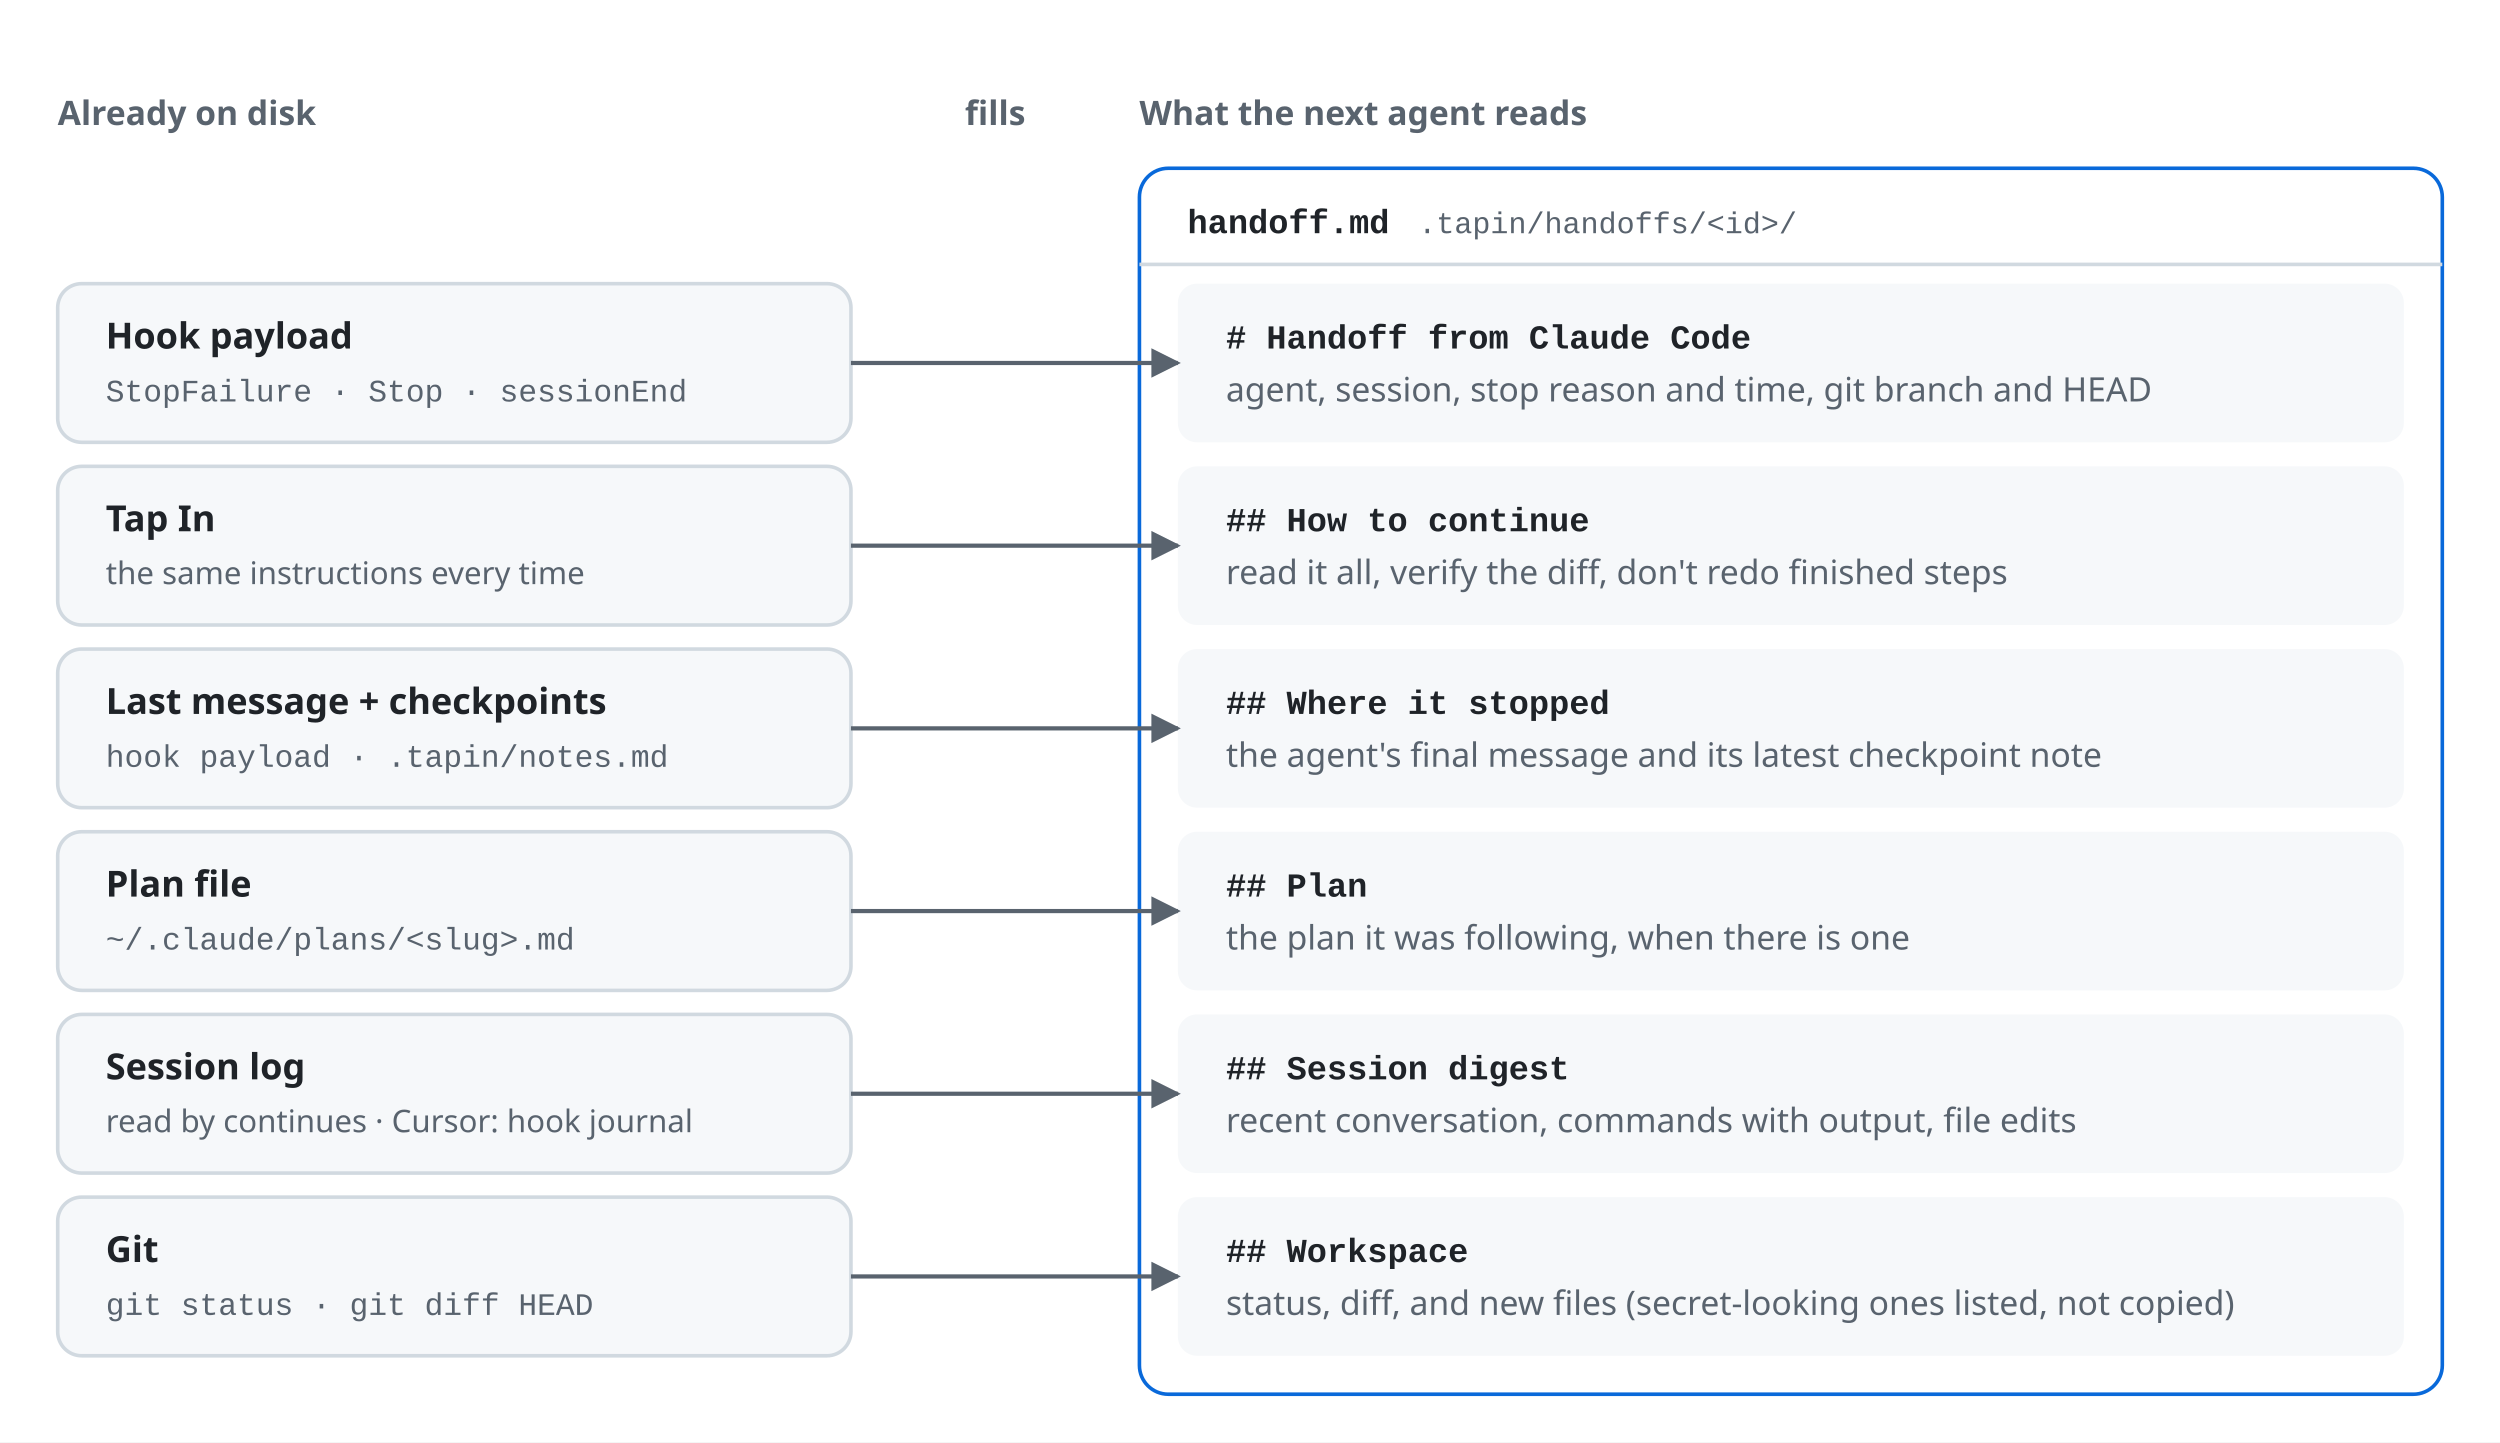
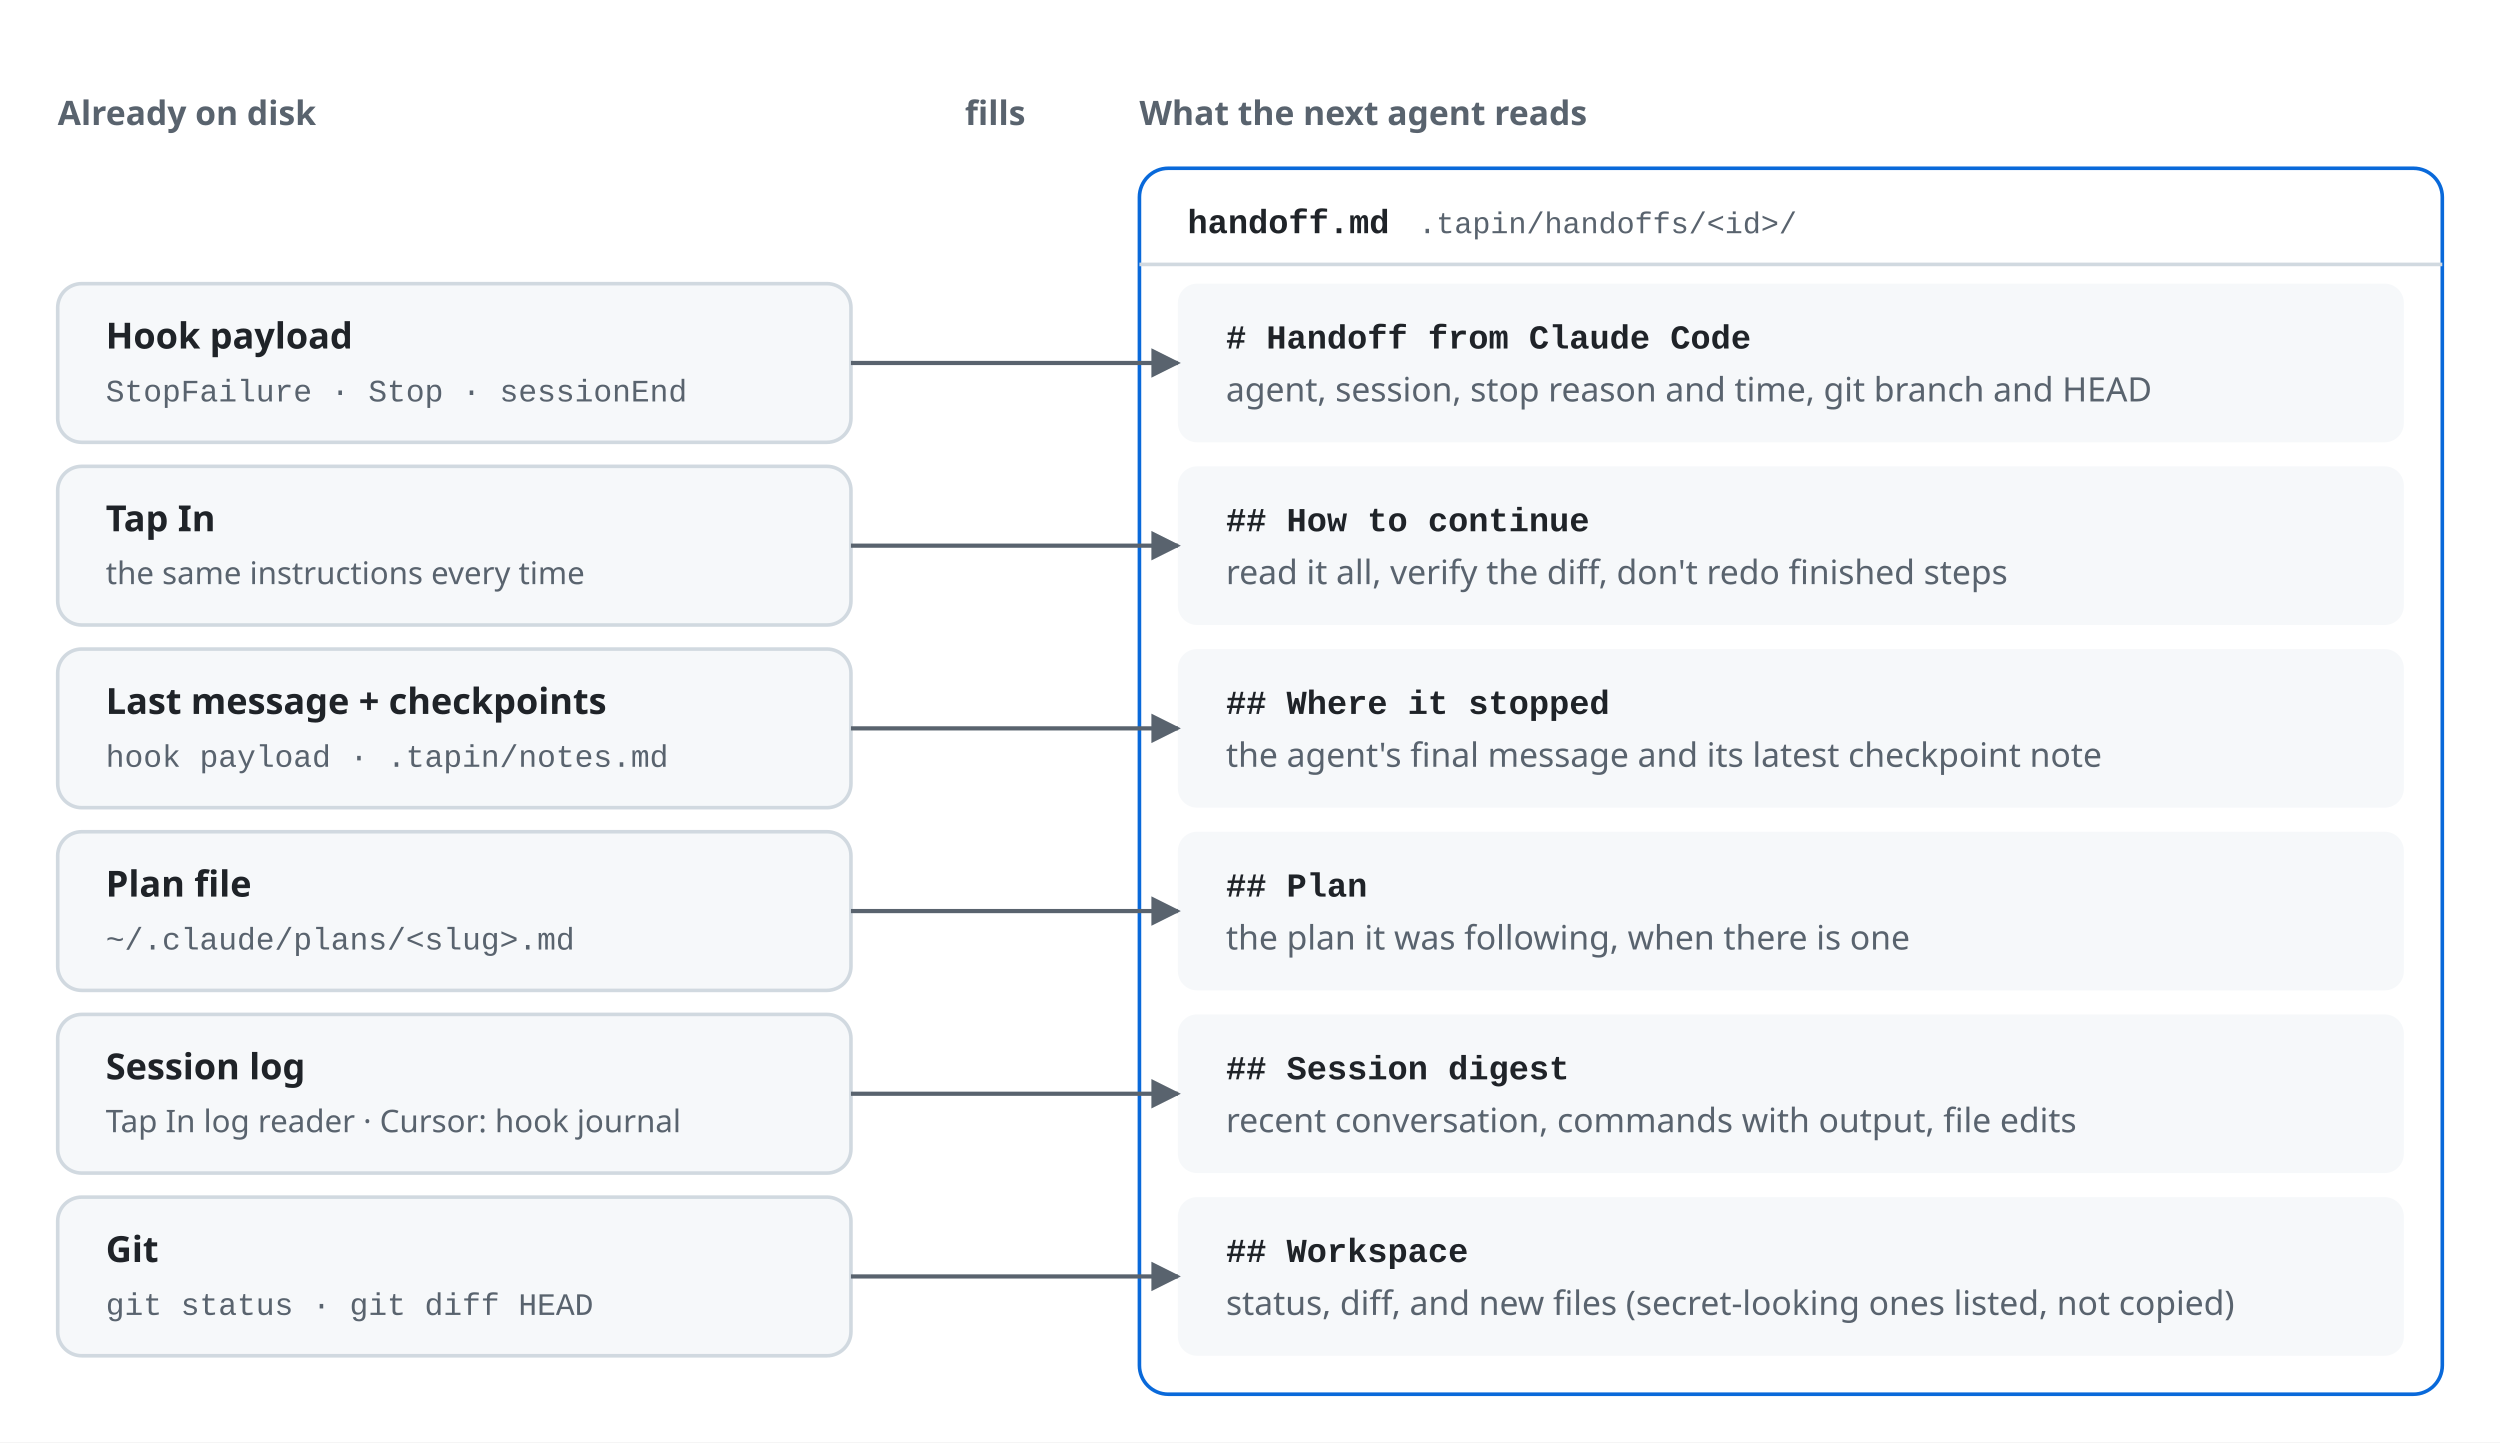
<svg xmlns="http://www.w3.org/2000/svg" viewBox="0 0 1040 600" width="1040" height="600" role="img" aria-label="Each section of handoff.md is filled from something already on disk: the hook payload, Tap In's instructions, checkpoint notes, the plan file, the session log and git.">
  <defs>
    <marker id="arrow" viewBox="0 0 10 10" refX="9" refY="5" markerWidth="7" markerHeight="7" orient="auto">
      <path d="M0,0 L10,5 L0,10 z" fill="#59636e" />
    </marker>
  </defs>
  <rect width="1040" height="600" fill="#ffffff" />
  <text x="24" y="52" font-family="-apple-system, BlinkMacSystemFont, 'Segoe UI', 'Noto Sans', Helvetica, Arial, sans-serif" font-size="14" font-weight="600" fill="#59636e" text-anchor="start">Already on disk</text>
  <text x="414" y="52" font-family="-apple-system, BlinkMacSystemFont, 'Segoe UI', 'Noto Sans', Helvetica, Arial, sans-serif" font-size="14" font-weight="600" fill="#59636e" text-anchor="middle">fills</text>
  <text x="474" y="52" font-family="-apple-system, BlinkMacSystemFont, 'Segoe UI', 'Noto Sans', Helvetica, Arial, sans-serif" font-size="14" font-weight="600" fill="#59636e" text-anchor="start">What the next agent reads</text>
  <rect x="474" y="70" width="542" height="510" rx="12" fill="#ffffff" stroke="#0969da" stroke-width="1.5" />
  <text x="494" y="97" font-family="ui-monospace, SFMono-Regular, 'SF Mono', Menlo, Consolas, 'Liberation Mono', monospace" font-size="14" font-weight="700" fill="#1f2328" text-anchor="start">handoff.md</text>
  <text x="590" y="97" font-family="ui-monospace, SFMono-Regular, 'SF Mono', Menlo, Consolas, 'Liberation Mono', monospace" font-size="12.5" font-weight="400" fill="#59636e" text-anchor="start">.tapin/handoffs/&lt;id&gt;/</text>
  <line x1="474" y1="110" x2="1016" y2="110" stroke="#d1d9e0" stroke-width="1.5" />
  <rect x="24" y="118" width="330" height="66" rx="10" fill="#f6f8fa" stroke="#d1d9e0" stroke-width="1.5" />
  <text x="44" y="145" font-family="-apple-system, BlinkMacSystemFont, 'Segoe UI', 'Noto Sans', Helvetica, Arial, sans-serif" font-size="15" font-weight="600" fill="#1f2328" text-anchor="start">Hook payload</text>
  <text x="44" y="167" font-family="ui-monospace, SFMono-Regular, 'SF Mono', Menlo, Consolas, 'Liberation Mono', monospace" font-size="13" font-weight="400" fill="#59636e" text-anchor="start">StopFailure · Stop · sessionEnd</text>
  <rect x="490" y="118" width="510" height="66" rx="8" fill="#f6f8fa" stroke="none" />
  <text x="510" y="145" font-family="ui-monospace, SFMono-Regular, 'SF Mono', Menlo, Consolas, 'Liberation Mono', monospace" font-size="14" font-weight="600" fill="#1f2328" text-anchor="start"># Handoff from Claude Code</text>
  <text x="510" y="167" font-family="-apple-system, BlinkMacSystemFont, 'Segoe UI', 'Noto Sans', Helvetica, Arial, sans-serif" font-size="14" font-weight="400" fill="#59636e" text-anchor="start">agent, session, stop reason and time, git branch and HEAD</text>
  <line x1="354" y1="151" x2="490" y2="151" stroke="#59636e" stroke-width="1.75" marker-end="url(#arrow)" />
  <rect x="24" y="194" width="330" height="66" rx="10" fill="#f6f8fa" stroke="#d1d9e0" stroke-width="1.5" />
  <text x="44" y="221" font-family="-apple-system, BlinkMacSystemFont, 'Segoe UI', 'Noto Sans', Helvetica, Arial, sans-serif" font-size="15" font-weight="600" fill="#1f2328" text-anchor="start">Tap In</text>
  <text x="44" y="243" font-family="-apple-system, BlinkMacSystemFont, 'Segoe UI', 'Noto Sans', Helvetica, Arial, sans-serif" font-size="13" font-weight="400" fill="#59636e" text-anchor="start">the same instructions every time</text>
  <rect x="490" y="194" width="510" height="66" rx="8" fill="#f6f8fa" stroke="none" />
  <text x="510" y="221" font-family="ui-monospace, SFMono-Regular, 'SF Mono', Menlo, Consolas, 'Liberation Mono', monospace" font-size="14" font-weight="600" fill="#1f2328" text-anchor="start">## How to continue</text>
  <text x="510" y="243" font-family="-apple-system, BlinkMacSystemFont, 'Segoe UI', 'Noto Sans', Helvetica, Arial, sans-serif" font-size="14" font-weight="400" fill="#59636e" text-anchor="start">read it all, verify the diff, don't redo finished steps</text>
  <line x1="354" y1="227" x2="490" y2="227" stroke="#59636e" stroke-width="1.75" marker-end="url(#arrow)" />
  <rect x="24" y="270" width="330" height="66" rx="10" fill="#f6f8fa" stroke="#d1d9e0" stroke-width="1.5" />
  <text x="44" y="297" font-family="-apple-system, BlinkMacSystemFont, 'Segoe UI', 'Noto Sans', Helvetica, Arial, sans-serif" font-size="15" font-weight="600" fill="#1f2328" text-anchor="start">Last message + checkpoints</text>
  <text x="44" y="319" font-family="ui-monospace, SFMono-Regular, 'SF Mono', Menlo, Consolas, 'Liberation Mono', monospace" font-size="13" font-weight="400" fill="#59636e" text-anchor="start">hook payload · .tapin/notes.md</text>
  <rect x="490" y="270" width="510" height="66" rx="8" fill="#f6f8fa" stroke="none" />
  <text x="510" y="297" font-family="ui-monospace, SFMono-Regular, 'SF Mono', Menlo, Consolas, 'Liberation Mono', monospace" font-size="14" font-weight="600" fill="#1f2328" text-anchor="start">## Where it stopped</text>
  <text x="510" y="319" font-family="-apple-system, BlinkMacSystemFont, 'Segoe UI', 'Noto Sans', Helvetica, Arial, sans-serif" font-size="14" font-weight="400" fill="#59636e" text-anchor="start">the agent's final message and its latest checkpoint note</text>
  <line x1="354" y1="303" x2="490" y2="303" stroke="#59636e" stroke-width="1.75" marker-end="url(#arrow)" />
  <rect x="24" y="346" width="330" height="66" rx="10" fill="#f6f8fa" stroke="#d1d9e0" stroke-width="1.5" />
  <text x="44" y="373" font-family="-apple-system, BlinkMacSystemFont, 'Segoe UI', 'Noto Sans', Helvetica, Arial, sans-serif" font-size="15" font-weight="600" fill="#1f2328" text-anchor="start">Plan file</text>
  <text x="44" y="395" font-family="ui-monospace, SFMono-Regular, 'SF Mono', Menlo, Consolas, 'Liberation Mono', monospace" font-size="13" font-weight="400" fill="#59636e" text-anchor="start">~/.claude/plans/&lt;slug&gt;.md</text>
  <rect x="490" y="346" width="510" height="66" rx="8" fill="#f6f8fa" stroke="none" />
  <text x="510" y="373" font-family="ui-monospace, SFMono-Regular, 'SF Mono', Menlo, Consolas, 'Liberation Mono', monospace" font-size="14" font-weight="600" fill="#1f2328" text-anchor="start">## Plan</text>
  <text x="510" y="395" font-family="-apple-system, BlinkMacSystemFont, 'Segoe UI', 'Noto Sans', Helvetica, Arial, sans-serif" font-size="14" font-weight="400" fill="#59636e" text-anchor="start">the plan it was following, when there is one</text>
  <line x1="354" y1="379" x2="490" y2="379" stroke="#59636e" stroke-width="1.75" marker-end="url(#arrow)" />
  <rect x="24" y="422" width="330" height="66" rx="10" fill="#f6f8fa" stroke="#d1d9e0" stroke-width="1.5" />
  <text x="44" y="449" font-family="-apple-system, BlinkMacSystemFont, 'Segoe UI', 'Noto Sans', Helvetica, Arial, sans-serif" font-size="15" font-weight="600" fill="#1f2328" text-anchor="start">Session log</text>
-   <text x="44" y="471" font-family="-apple-system, BlinkMacSystemFont, 'Segoe UI', 'Noto Sans', Helvetica, Arial, sans-serif" font-size="13" font-weight="400" fill="#59636e" text-anchor="start">read by continues · Cursor: hook journal</text>
+   <text x="44" y="471" font-family="-apple-system, BlinkMacSystemFont, 'Segoe UI', 'Noto Sans', Helvetica, Arial, sans-serif" font-size="13" font-weight="400" fill="#59636e" text-anchor="start">Tap In log reader · Cursor: hook journal</text>
  <rect x="490" y="422" width="510" height="66" rx="8" fill="#f6f8fa" stroke="none" />
  <text x="510" y="449" font-family="ui-monospace, SFMono-Regular, 'SF Mono', Menlo, Consolas, 'Liberation Mono', monospace" font-size="14" font-weight="600" fill="#1f2328" text-anchor="start">## Session digest</text>
  <text x="510" y="471" font-family="-apple-system, BlinkMacSystemFont, 'Segoe UI', 'Noto Sans', Helvetica, Arial, sans-serif" font-size="14" font-weight="400" fill="#59636e" text-anchor="start">recent conversation, commands with output, file edits</text>
  <line x1="354" y1="455" x2="490" y2="455" stroke="#59636e" stroke-width="1.75" marker-end="url(#arrow)" />
  <rect x="24" y="498" width="330" height="66" rx="10" fill="#f6f8fa" stroke="#d1d9e0" stroke-width="1.5" />
  <text x="44" y="525" font-family="-apple-system, BlinkMacSystemFont, 'Segoe UI', 'Noto Sans', Helvetica, Arial, sans-serif" font-size="15" font-weight="600" fill="#1f2328" text-anchor="start">Git</text>
  <text x="44" y="547" font-family="ui-monospace, SFMono-Regular, 'SF Mono', Menlo, Consolas, 'Liberation Mono', monospace" font-size="13" font-weight="400" fill="#59636e" text-anchor="start">git status · git diff HEAD</text>
  <rect x="490" y="498" width="510" height="66" rx="8" fill="#f6f8fa" stroke="none" />
  <text x="510" y="525" font-family="ui-monospace, SFMono-Regular, 'SF Mono', Menlo, Consolas, 'Liberation Mono', monospace" font-size="14" font-weight="600" fill="#1f2328" text-anchor="start">## Workspace</text>
  <text x="510" y="547" font-family="-apple-system, BlinkMacSystemFont, 'Segoe UI', 'Noto Sans', Helvetica, Arial, sans-serif" font-size="14" font-weight="400" fill="#59636e" text-anchor="start">status, diff, and new files (secret-looking ones listed, not copied)</text>
  <line x1="354" y1="531" x2="490" y2="531" stroke="#59636e" stroke-width="1.75" marker-end="url(#arrow)" />
</svg>
